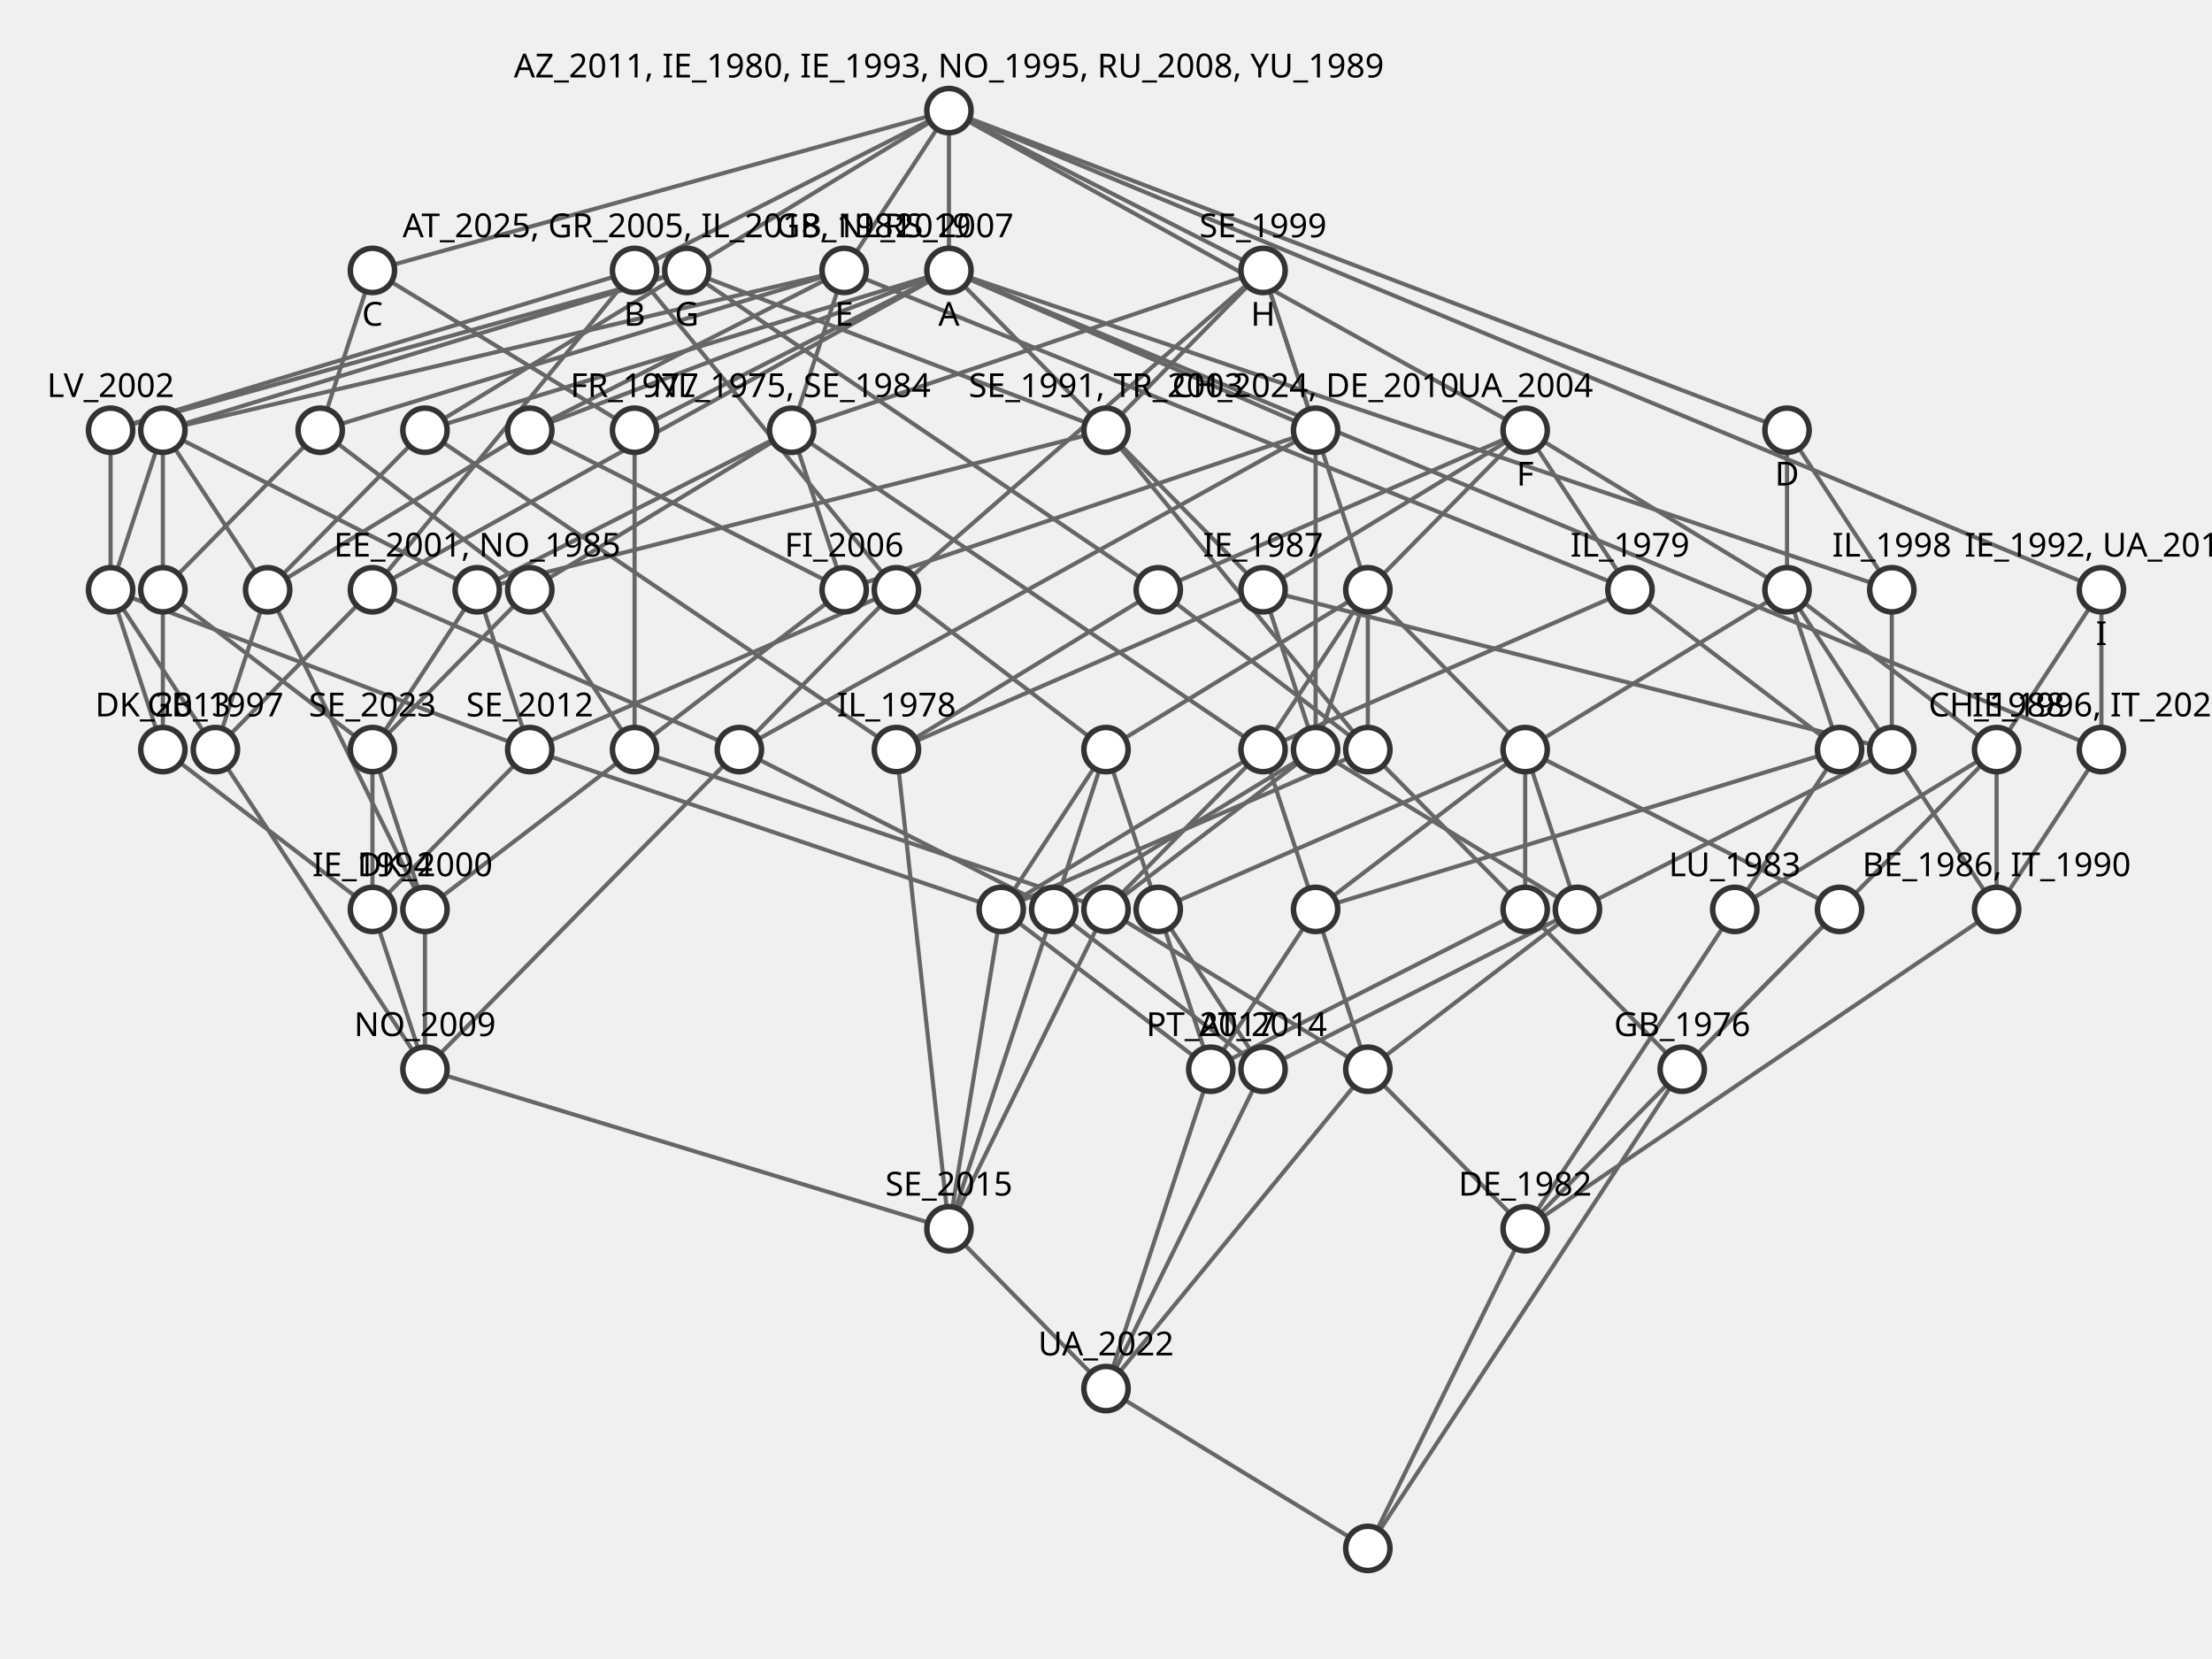
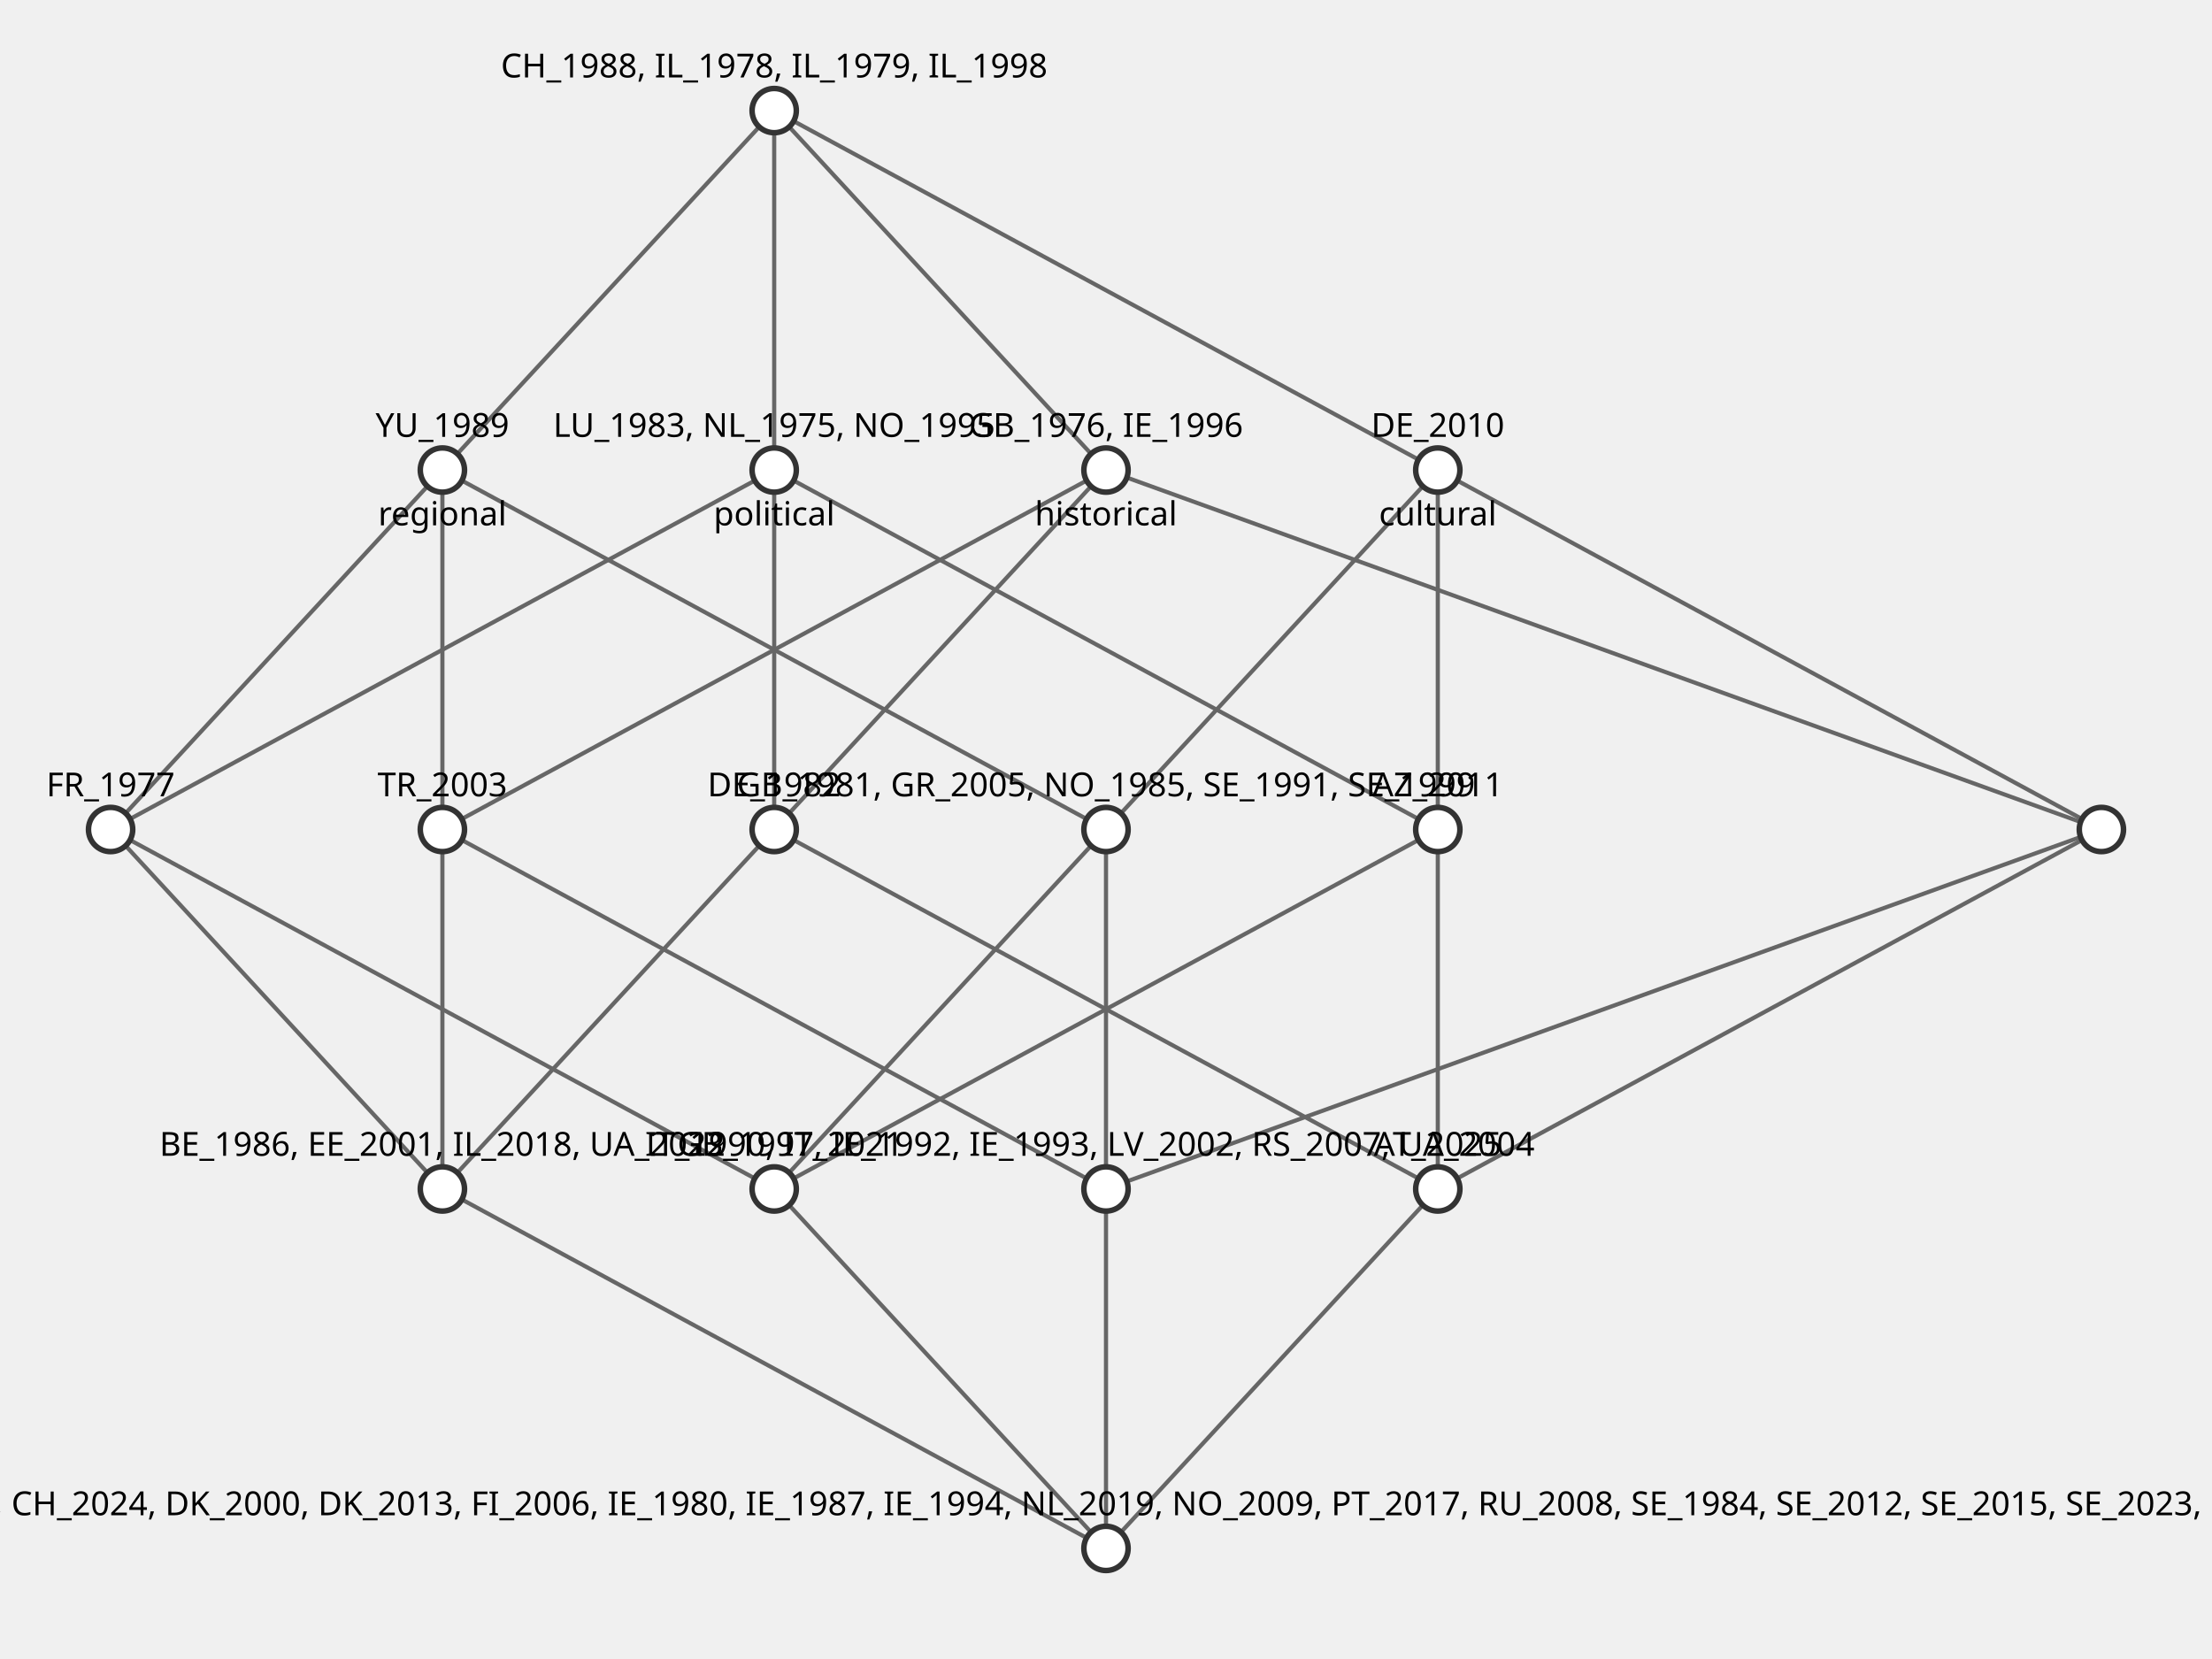
<svg xmlns="http://www.w3.org/2000/svg" width="800" height="600" viewBox="0 0 800 600">
-   <line x1="760.0" y1="213.3" x2="343.2" y2="40.0" stroke="#666666" stroke-width="1.5" />
-   <line x1="456.8" y1="97.8" x2="343.2" y2="40.0" stroke="#666666" stroke-width="1.5" />
-   <line x1="248.4" y1="97.8" x2="343.2" y2="40.0" stroke="#666666" stroke-width="1.5" />
-   <line x1="400.0" y1="155.6" x2="456.8" y2="97.8" stroke="#666666" stroke-width="1.5" />
-   <line x1="400.0" y1="155.6" x2="248.4" y2="97.8" stroke="#666666" stroke-width="1.5" />
-   <line x1="551.6" y1="155.6" x2="343.2" y2="40.0" stroke="#666666" stroke-width="1.5" />
-   <line x1="494.7" y1="213.3" x2="456.8" y2="97.8" stroke="#666666" stroke-width="1.5" />
-   <line x1="494.7" y1="213.3" x2="551.6" y2="155.6" stroke="#666666" stroke-width="1.5" />
-   <line x1="418.9" y1="213.3" x2="248.4" y2="97.8" stroke="#666666" stroke-width="1.5" />
-   <line x1="418.9" y1="213.3" x2="551.6" y2="155.6" stroke="#666666" stroke-width="1.5" />
-   <line x1="494.7" y1="271.1" x2="400.0" y2="155.6" stroke="#666666" stroke-width="1.5" />
-   <line x1="494.7" y1="271.1" x2="494.7" y2="213.3" stroke="#666666" stroke-width="1.5" />
-   <line x1="494.7" y1="271.1" x2="418.9" y2="213.3" stroke="#666666" stroke-width="1.5" />
-   <line x1="305.3" y1="97.8" x2="343.2" y2="40.0" stroke="#666666" stroke-width="1.5" />
-   <line x1="286.3" y1="155.6" x2="456.8" y2="97.8" stroke="#666666" stroke-width="1.5" />
-   <line x1="286.3" y1="155.6" x2="305.3" y2="97.8" stroke="#666666" stroke-width="1.5" />
-   <line x1="58.9" y1="155.6" x2="248.4" y2="97.8" stroke="#666666" stroke-width="1.5" />
-   <line x1="58.9" y1="155.6" x2="305.3" y2="97.8" stroke="#666666" stroke-width="1.5" />
-   <line x1="172.6" y1="213.3" x2="400.0" y2="155.6" stroke="#666666" stroke-width="1.5" />
-   <line x1="172.6" y1="213.3" x2="286.3" y2="155.6" stroke="#666666" stroke-width="1.5" />
-   <line x1="172.6" y1="213.3" x2="58.9" y2="155.6" stroke="#666666" stroke-width="1.5" />
-   <line x1="589.5" y1="213.3" x2="551.6" y2="155.6" stroke="#666666" stroke-width="1.5" />
-   <line x1="589.5" y1="213.3" x2="305.3" y2="97.8" stroke="#666666" stroke-width="1.5" />
-   <line x1="456.8" y1="271.1" x2="494.7" y2="213.3" stroke="#666666" stroke-width="1.5" />
-   <line x1="456.8" y1="271.1" x2="286.3" y2="155.6" stroke="#666666" stroke-width="1.5" />
-   <line x1="456.8" y1="271.1" x2="589.5" y2="213.3" stroke="#666666" stroke-width="1.5" />
-   <line x1="646.3" y1="155.6" x2="343.2" y2="40.0" stroke="#666666" stroke-width="1.5" />
-   <line x1="646.3" y1="213.3" x2="551.6" y2="155.6" stroke="#666666" stroke-width="1.5" />
-   <line x1="646.3" y1="213.3" x2="646.3" y2="155.6" stroke="#666666" stroke-width="1.5" />
-   <line x1="722.1" y1="271.1" x2="760.0" y2="213.3" stroke="#666666" stroke-width="1.5" />
-   <line x1="722.1" y1="271.1" x2="646.3" y2="213.3" stroke="#666666" stroke-width="1.5" />
-   <line x1="551.6" y1="271.1" x2="494.7" y2="213.3" stroke="#666666" stroke-width="1.5" />
-   <line x1="551.6" y1="271.1" x2="646.3" y2="213.3" stroke="#666666" stroke-width="1.5" />
-   <line x1="665.3" y1="328.9" x2="722.1" y2="271.1" stroke="#666666" stroke-width="1.5" />
-   <line x1="665.3" y1="328.9" x2="551.6" y2="271.1" stroke="#666666" stroke-width="1.5" />
-   <line x1="551.6" y1="328.9" x2="494.7" y2="271.1" stroke="#666666" stroke-width="1.5" />
-   <line x1="551.6" y1="328.9" x2="551.6" y2="271.1" stroke="#666666" stroke-width="1.5" />
-   <line x1="608.4" y1="386.7" x2="665.3" y2="328.9" stroke="#666666" stroke-width="1.5" />
-   <line x1="608.4" y1="386.7" x2="551.6" y2="328.9" stroke="#666666" stroke-width="1.5" />
-   <line x1="665.3" y1="271.1" x2="589.5" y2="213.3" stroke="#666666" stroke-width="1.5" />
-   <line x1="665.3" y1="271.1" x2="646.3" y2="213.3" stroke="#666666" stroke-width="1.5" />
-   <line x1="627.4" y1="328.9" x2="722.1" y2="271.1" stroke="#666666" stroke-width="1.5" />
-   <line x1="627.4" y1="328.9" x2="665.3" y2="271.1" stroke="#666666" stroke-width="1.5" />
-   <line x1="475.8" y1="328.9" x2="456.8" y2="271.1" stroke="#666666" stroke-width="1.5" />
-   <line x1="475.8" y1="328.9" x2="551.6" y2="271.1" stroke="#666666" stroke-width="1.5" />
-   <line x1="475.8" y1="328.9" x2="665.3" y2="271.1" stroke="#666666" stroke-width="1.5" />
-   <line x1="134.7" y1="97.8" x2="343.2" y2="40.0" stroke="#666666" stroke-width="1.5" />
-   <line x1="115.8" y1="155.6" x2="305.3" y2="97.8" stroke="#666666" stroke-width="1.5" />
-   <line x1="115.8" y1="155.6" x2="134.7" y2="97.8" stroke="#666666" stroke-width="1.5" />
-   <line x1="191.6" y1="213.3" x2="286.3" y2="155.6" stroke="#666666" stroke-width="1.5" />
-   <line x1="191.6" y1="213.3" x2="115.8" y2="155.6" stroke="#666666" stroke-width="1.5" />
-   <line x1="58.9" y1="213.3" x2="58.9" y2="155.6" stroke="#666666" stroke-width="1.5" />
-   <line x1="58.9" y1="213.3" x2="115.8" y2="155.6" stroke="#666666" stroke-width="1.5" />
-   <line x1="134.7" y1="271.1" x2="172.6" y2="213.3" stroke="#666666" stroke-width="1.5" />
-   <line x1="134.7" y1="271.1" x2="191.6" y2="213.3" stroke="#666666" stroke-width="1.5" />
-   <line x1="134.7" y1="271.1" x2="58.9" y2="213.3" stroke="#666666" stroke-width="1.5" />
-   <line x1="229.5" y1="97.8" x2="343.2" y2="40.0" stroke="#666666" stroke-width="1.5" />
-   <line x1="324.2" y1="213.3" x2="456.8" y2="97.8" stroke="#666666" stroke-width="1.5" />
-   <line x1="324.2" y1="213.3" x2="229.5" y2="97.8" stroke="#666666" stroke-width="1.5" />
-   <line x1="40.0" y1="155.6" x2="248.4" y2="97.8" stroke="#666666" stroke-width="1.5" />
-   <line x1="40.0" y1="155.6" x2="229.5" y2="97.8" stroke="#666666" stroke-width="1.5" />
-   <line x1="400.0" y1="271.1" x2="494.7" y2="213.3" stroke="#666666" stroke-width="1.5" />
-   <line x1="400.0" y1="271.1" x2="324.2" y2="213.3" stroke="#666666" stroke-width="1.5" />
-   <line x1="40.0" y1="213.3" x2="58.9" y2="155.6" stroke="#666666" stroke-width="1.5" />
-   <line x1="40.0" y1="213.3" x2="40.0" y2="155.6" stroke="#666666" stroke-width="1.5" />
-   <line x1="191.6" y1="271.1" x2="172.6" y2="213.3" stroke="#666666" stroke-width="1.5" />
-   <line x1="191.6" y1="271.1" x2="324.2" y2="213.3" stroke="#666666" stroke-width="1.5" />
-   <line x1="191.6" y1="271.1" x2="40.0" y2="213.3" stroke="#666666" stroke-width="1.5" />
-   <line x1="362.1" y1="328.9" x2="494.7" y2="271.1" stroke="#666666" stroke-width="1.5" />
-   <line x1="362.1" y1="328.9" x2="456.8" y2="271.1" stroke="#666666" stroke-width="1.5" />
-   <line x1="362.1" y1="328.9" x2="400.0" y2="271.1" stroke="#666666" stroke-width="1.5" />
-   <line x1="362.1" y1="328.9" x2="191.6" y2="271.1" stroke="#666666" stroke-width="1.5" />
-   <line x1="418.9" y1="328.9" x2="551.6" y2="271.1" stroke="#666666" stroke-width="1.5" />
-   <line x1="418.9" y1="328.9" x2="400.0" y2="271.1" stroke="#666666" stroke-width="1.5" />
-   <line x1="437.9" y1="386.7" x2="551.6" y2="328.9" stroke="#666666" stroke-width="1.5" />
-   <line x1="437.9" y1="386.7" x2="475.8" y2="328.9" stroke="#666666" stroke-width="1.5" />
-   <line x1="437.9" y1="386.7" x2="362.1" y2="328.9" stroke="#666666" stroke-width="1.5" />
-   <line x1="437.9" y1="386.7" x2="418.9" y2="328.9" stroke="#666666" stroke-width="1.5" />
-   <line x1="58.9" y1="271.1" x2="58.9" y2="213.3" stroke="#666666" stroke-width="1.5" />
-   <line x1="58.9" y1="271.1" x2="40.0" y2="213.3" stroke="#666666" stroke-width="1.5" />
-   <line x1="134.7" y1="328.9" x2="134.7" y2="271.1" stroke="#666666" stroke-width="1.5" />
-   <line x1="134.7" y1="328.9" x2="191.6" y2="271.1" stroke="#666666" stroke-width="1.5" />
-   <line x1="134.7" y1="328.9" x2="58.9" y2="271.1" stroke="#666666" stroke-width="1.5" />
-   <line x1="343.2" y1="97.8" x2="343.2" y2="40.0" stroke="#666666" stroke-width="1.5" />
-   <line x1="760.0" y1="271.1" x2="760.0" y2="213.3" stroke="#666666" stroke-width="1.5" />
-   <line x1="760.0" y1="271.1" x2="343.2" y2="97.8" stroke="#666666" stroke-width="1.5" />
-   <line x1="475.8" y1="155.6" x2="456.8" y2="97.8" stroke="#666666" stroke-width="1.5" />
-   <line x1="475.8" y1="155.6" x2="343.2" y2="97.8" stroke="#666666" stroke-width="1.5" />
-   <line x1="153.7" y1="155.6" x2="248.4" y2="97.8" stroke="#666666" stroke-width="1.5" />
-   <line x1="153.7" y1="155.6" x2="343.2" y2="97.8" stroke="#666666" stroke-width="1.5" />
-   <line x1="456.8" y1="213.3" x2="551.6" y2="155.6" stroke="#666666" stroke-width="1.5" />
-   <line x1="456.8" y1="213.3" x2="343.2" y2="97.8" stroke="#666666" stroke-width="1.5" />
-   <line x1="475.8" y1="271.1" x2="494.7" y2="213.3" stroke="#666666" stroke-width="1.5" />
-   <line x1="475.8" y1="271.1" x2="475.8" y2="155.6" stroke="#666666" stroke-width="1.5" />
-   <line x1="475.8" y1="271.1" x2="456.8" y2="213.3" stroke="#666666" stroke-width="1.5" />
-   <line x1="324.2" y1="271.1" x2="418.9" y2="213.3" stroke="#666666" stroke-width="1.5" />
-   <line x1="324.2" y1="271.1" x2="153.7" y2="155.6" stroke="#666666" stroke-width="1.5" />
-   <line x1="324.2" y1="271.1" x2="456.8" y2="213.3" stroke="#666666" stroke-width="1.5" />
-   <line x1="191.6" y1="155.6" x2="305.3" y2="97.8" stroke="#666666" stroke-width="1.5" />
-   <line x1="191.6" y1="155.6" x2="343.2" y2="97.8" stroke="#666666" stroke-width="1.5" />
-   <line x1="305.3" y1="213.3" x2="286.3" y2="155.6" stroke="#666666" stroke-width="1.5" />
-   <line x1="305.3" y1="213.3" x2="475.8" y2="155.6" stroke="#666666" stroke-width="1.5" />
-   <line x1="305.3" y1="213.3" x2="191.6" y2="155.6" stroke="#666666" stroke-width="1.5" />
-   <line x1="96.8" y1="213.3" x2="58.9" y2="155.6" stroke="#666666" stroke-width="1.5" />
-   <line x1="96.8" y1="213.3" x2="153.7" y2="155.6" stroke="#666666" stroke-width="1.5" />
-   <line x1="96.8" y1="213.3" x2="191.6" y2="155.6" stroke="#666666" stroke-width="1.5" />
-   <line x1="684.2" y1="213.3" x2="646.3" y2="155.6" stroke="#666666" stroke-width="1.5" />
-   <line x1="684.2" y1="213.3" x2="343.2" y2="97.8" stroke="#666666" stroke-width="1.5" />
-   <line x1="684.2" y1="271.1" x2="646.3" y2="213.3" stroke="#666666" stroke-width="1.5" />
-   <line x1="684.2" y1="271.1" x2="456.8" y2="213.3" stroke="#666666" stroke-width="1.5" />
-   <line x1="684.2" y1="271.1" x2="684.2" y2="213.3" stroke="#666666" stroke-width="1.5" />
-   <line x1="722.1" y1="328.9" x2="722.1" y2="271.1" stroke="#666666" stroke-width="1.5" />
-   <line x1="722.1" y1="328.9" x2="760.0" y2="271.1" stroke="#666666" stroke-width="1.5" />
-   <line x1="722.1" y1="328.9" x2="684.2" y2="271.1" stroke="#666666" stroke-width="1.5" />
-   <line x1="570.5" y1="328.9" x2="551.6" y2="271.1" stroke="#666666" stroke-width="1.5" />
-   <line x1="570.5" y1="328.9" x2="475.8" y2="271.1" stroke="#666666" stroke-width="1.5" />
-   <line x1="570.5" y1="328.9" x2="684.2" y2="271.1" stroke="#666666" stroke-width="1.5" />
-   <line x1="229.5" y1="155.6" x2="134.7" y2="97.8" stroke="#666666" stroke-width="1.5" />
-   <line x1="229.5" y1="155.6" x2="343.2" y2="97.8" stroke="#666666" stroke-width="1.5" />
-   <line x1="229.5" y1="271.1" x2="191.6" y2="213.3" stroke="#666666" stroke-width="1.5" />
-   <line x1="229.5" y1="271.1" x2="305.3" y2="213.3" stroke="#666666" stroke-width="1.5" />
-   <line x1="229.5" y1="271.1" x2="229.5" y2="155.6" stroke="#666666" stroke-width="1.5" />
-   <line x1="153.7" y1="328.9" x2="134.7" y2="271.1" stroke="#666666" stroke-width="1.5" />
-   <line x1="153.7" y1="328.9" x2="96.8" y2="213.3" stroke="#666666" stroke-width="1.5" />
-   <line x1="153.7" y1="328.9" x2="229.5" y2="271.1" stroke="#666666" stroke-width="1.5" />
-   <line x1="400.0" y1="328.9" x2="456.8" y2="271.1" stroke="#666666" stroke-width="1.5" />
-   <line x1="400.0" y1="328.9" x2="475.8" y2="271.1" stroke="#666666" stroke-width="1.5" />
-   <line x1="400.0" y1="328.9" x2="229.5" y2="271.1" stroke="#666666" stroke-width="1.5" />
-   <line x1="494.7" y1="386.7" x2="475.8" y2="328.9" stroke="#666666" stroke-width="1.5" />
-   <line x1="494.7" y1="386.7" x2="570.5" y2="328.9" stroke="#666666" stroke-width="1.5" />
-   <line x1="494.7" y1="386.7" x2="400.0" y2="328.9" stroke="#666666" stroke-width="1.5" />
-   <line x1="551.6" y1="444.4" x2="665.3" y2="328.9" stroke="#666666" stroke-width="1.5" />
-   <line x1="551.6" y1="444.4" x2="627.4" y2="328.9" stroke="#666666" stroke-width="1.5" />
-   <line x1="551.6" y1="444.4" x2="722.1" y2="328.9" stroke="#666666" stroke-width="1.5" />
-   <line x1="551.6" y1="444.4" x2="494.7" y2="386.7" stroke="#666666" stroke-width="1.5" />
-   <line x1="134.7" y1="213.3" x2="229.5" y2="97.8" stroke="#666666" stroke-width="1.5" />
-   <line x1="134.7" y1="213.3" x2="343.2" y2="97.8" stroke="#666666" stroke-width="1.5" />
-   <line x1="267.4" y1="271.1" x2="324.2" y2="213.3" stroke="#666666" stroke-width="1.5" />
-   <line x1="267.4" y1="271.1" x2="475.8" y2="155.6" stroke="#666666" stroke-width="1.5" />
-   <line x1="267.4" y1="271.1" x2="134.7" y2="213.3" stroke="#666666" stroke-width="1.5" />
-   <line x1="381.1" y1="328.9" x2="400.0" y2="271.1" stroke="#666666" stroke-width="1.5" />
-   <line x1="381.1" y1="328.9" x2="475.8" y2="271.1" stroke="#666666" stroke-width="1.5" />
-   <line x1="381.1" y1="328.9" x2="267.4" y2="271.1" stroke="#666666" stroke-width="1.5" />
-   <line x1="77.9" y1="271.1" x2="40.0" y2="213.3" stroke="#666666" stroke-width="1.5" />
-   <line x1="77.9" y1="271.1" x2="96.8" y2="213.3" stroke="#666666" stroke-width="1.5" />
-   <line x1="77.9" y1="271.1" x2="134.7" y2="213.3" stroke="#666666" stroke-width="1.5" />
-   <line x1="456.8" y1="386.7" x2="418.9" y2="328.9" stroke="#666666" stroke-width="1.5" />
-   <line x1="456.8" y1="386.7" x2="570.5" y2="328.9" stroke="#666666" stroke-width="1.5" />
-   <line x1="456.8" y1="386.7" x2="381.1" y2="328.9" stroke="#666666" stroke-width="1.5" />
-   <line x1="153.7" y1="386.7" x2="134.7" y2="328.9" stroke="#666666" stroke-width="1.5" />
-   <line x1="153.7" y1="386.7" x2="153.7" y2="328.9" stroke="#666666" stroke-width="1.5" />
-   <line x1="153.7" y1="386.7" x2="267.4" y2="271.1" stroke="#666666" stroke-width="1.5" />
-   <line x1="153.7" y1="386.7" x2="77.9" y2="271.1" stroke="#666666" stroke-width="1.5" />
-   <line x1="343.2" y1="444.4" x2="362.1" y2="328.9" stroke="#666666" stroke-width="1.5" />
-   <line x1="343.2" y1="444.4" x2="324.2" y2="271.1" stroke="#666666" stroke-width="1.5" />
-   <line x1="343.2" y1="444.4" x2="400.0" y2="328.9" stroke="#666666" stroke-width="1.5" />
-   <line x1="343.2" y1="444.4" x2="381.1" y2="328.9" stroke="#666666" stroke-width="1.5" />
-   <line x1="343.2" y1="444.4" x2="153.7" y2="386.7" stroke="#666666" stroke-width="1.5" />
-   <line x1="400.0" y1="502.2" x2="437.9" y2="386.7" stroke="#666666" stroke-width="1.5" />
-   <line x1="400.0" y1="502.2" x2="494.7" y2="386.7" stroke="#666666" stroke-width="1.5" />
-   <line x1="400.0" y1="502.2" x2="456.8" y2="386.7" stroke="#666666" stroke-width="1.5" />
-   <line x1="400.0" y1="502.2" x2="343.2" y2="444.4" stroke="#666666" stroke-width="1.5" />
-   <line x1="494.7" y1="560.0" x2="608.4" y2="386.7" stroke="#666666" stroke-width="1.5" />
-   <line x1="494.7" y1="560.0" x2="551.6" y2="444.4" stroke="#666666" stroke-width="1.5" />
-   <line x1="494.7" y1="560.0" x2="400.0" y2="502.2" stroke="#666666" stroke-width="1.5" />
-   <g transform="translate(343.2,40.0)">
+   <line x1="160.0" y1="170.0" x2="280.0" y2="40.0" stroke="#666666" stroke-width="1.5" />
+   <line x1="280.0" y1="170.0" x2="280.0" y2="40.0" stroke="#666666" stroke-width="1.5" />
+   <line x1="40.0" y1="300.0" x2="160.0" y2="170.0" stroke="#666666" stroke-width="1.5" />
+   <line x1="40.0" y1="300.0" x2="280.0" y2="170.0" stroke="#666666" stroke-width="1.5" />
+   <line x1="400.0" y1="170.0" x2="280.0" y2="40.0" stroke="#666666" stroke-width="1.5" />
+   <line x1="160.0" y1="300.0" x2="160.0" y2="170.0" stroke="#666666" stroke-width="1.5" />
+   <line x1="160.0" y1="300.0" x2="400.0" y2="170.0" stroke="#666666" stroke-width="1.5" />
+   <line x1="280.0" y1="300.0" x2="280.0" y2="170.0" stroke="#666666" stroke-width="1.5" />
+   <line x1="280.0" y1="300.0" x2="400.0" y2="170.0" stroke="#666666" stroke-width="1.5" />
+   <line x1="160.0" y1="430.0" x2="40.0" y2="300.0" stroke="#666666" stroke-width="1.5" />
+   <line x1="160.0" y1="430.0" x2="160.0" y2="300.0" stroke="#666666" stroke-width="1.5" />
+   <line x1="160.0" y1="430.0" x2="280.0" y2="300.0" stroke="#666666" stroke-width="1.5" />
+   <line x1="520.0" y1="170.0" x2="280.0" y2="40.0" stroke="#666666" stroke-width="1.5" />
+   <line x1="400.0" y1="300.0" x2="160.0" y2="170.0" stroke="#666666" stroke-width="1.5" />
+   <line x1="400.0" y1="300.0" x2="520.0" y2="170.0" stroke="#666666" stroke-width="1.5" />
+   <line x1="520.0" y1="300.0" x2="280.0" y2="170.0" stroke="#666666" stroke-width="1.5" />
+   <line x1="520.0" y1="300.0" x2="520.0" y2="170.0" stroke="#666666" stroke-width="1.5" />
+   <line x1="280.0" y1="430.0" x2="40.0" y2="300.0" stroke="#666666" stroke-width="1.5" />
+   <line x1="280.0" y1="430.0" x2="400.0" y2="300.0" stroke="#666666" stroke-width="1.5" />
+   <line x1="280.0" y1="430.0" x2="520.0" y2="300.0" stroke="#666666" stroke-width="1.5" />
+   <line x1="760.0" y1="300.0" x2="400.0" y2="170.0" stroke="#666666" stroke-width="1.5" />
+   <line x1="760.0" y1="300.0" x2="520.0" y2="170.0" stroke="#666666" stroke-width="1.5" />
+   <line x1="400.0" y1="430.0" x2="160.0" y2="300.0" stroke="#666666" stroke-width="1.5" />
+   <line x1="400.0" y1="430.0" x2="400.0" y2="300.0" stroke="#666666" stroke-width="1.5" />
+   <line x1="400.0" y1="430.0" x2="760.0" y2="300.0" stroke="#666666" stroke-width="1.5" />
+   <line x1="520.0" y1="430.0" x2="280.0" y2="300.0" stroke="#666666" stroke-width="1.5" />
+   <line x1="520.0" y1="430.0" x2="520.0" y2="300.0" stroke="#666666" stroke-width="1.5" />
+   <line x1="520.0" y1="430.0" x2="760.0" y2="300.0" stroke="#666666" stroke-width="1.5" />
+   <line x1="400.0" y1="560.0" x2="160.0" y2="430.0" stroke="#666666" stroke-width="1.5" />
+   <line x1="400.0" y1="560.0" x2="280.0" y2="430.0" stroke="#666666" stroke-width="1.5" />
+   <line x1="400.0" y1="560.0" x2="400.0" y2="430.0" stroke="#666666" stroke-width="1.5" />
+   <line x1="400.0" y1="560.0" x2="520.0" y2="430.0" stroke="#666666" stroke-width="1.5" />
+   <g transform="translate(280.0,40.0)">
    <circle r="8" fill="#ffffff" stroke="#333333" stroke-width="2" />
-     <text dy="-12" text-anchor="middle" font-size="12" font-family="sans-serif">AZ_2011, IE_1980, IE_1993, NO_1995, RU_2008, YU_1989</text>
+     <text dy="-12" text-anchor="middle" font-size="12" font-family="sans-serif">CH_1988, IL_1978, IL_1979, IL_1998</text>
    <text dy="20" text-anchor="middle" font-size="12" font-family="sans-serif" />
  </g>
-   <g transform="translate(760.0,213.3)">
+   <g transform="translate(160.0,170.0)">
    <circle r="8" fill="#ffffff" stroke="#333333" stroke-width="2" />
-     <text dy="-12" text-anchor="middle" font-size="12" font-family="sans-serif">IE_1992, UA_2016</text>
-     <text dy="20" text-anchor="middle" font-size="12" font-family="sans-serif">I</text>
+     <text dy="-12" text-anchor="middle" font-size="12" font-family="sans-serif">YU_1989</text>
+     <text dy="20" text-anchor="middle" font-size="12" font-family="sans-serif">regional</text>
  </g>
-   <g transform="translate(456.8,97.8)">
+   <g transform="translate(280.0,170.0)">
    <circle r="8" fill="#ffffff" stroke="#333333" stroke-width="2" />
-     <text dy="-12" text-anchor="middle" font-size="12" font-family="sans-serif">SE_1999</text>
-     <text dy="20" text-anchor="middle" font-size="12" font-family="sans-serif">H</text>
+     <text dy="-12" text-anchor="middle" font-size="12" font-family="sans-serif">LU_1983, NL_1975, NO_1995</text>
+     <text dy="20" text-anchor="middle" font-size="12" font-family="sans-serif">political</text>
  </g>
-   <g transform="translate(248.4,97.8)">
+   <g transform="translate(40.0,300.0)">
    <circle r="8" fill="#ffffff" stroke="#333333" stroke-width="2" />
-     <text dy="-12" text-anchor="middle" font-size="12" font-family="sans-serif">AT_2025, GR_2005, IL_2018, NL_2019</text>
-     <text dy="20" text-anchor="middle" font-size="12" font-family="sans-serif">G</text>
-   </g>
-   <g transform="translate(400.0,155.6)">
-     <circle r="8" fill="#ffffff" stroke="#333333" stroke-width="2" />
-     <text dy="-12" text-anchor="middle" font-size="12" font-family="sans-serif">SE_1991, TR_2003</text>
+     <text dy="-12" text-anchor="middle" font-size="12" font-family="sans-serif">FR_1977</text>
    <text dy="20" text-anchor="middle" font-size="12" font-family="sans-serif" />
  </g>
-   <g transform="translate(551.6,155.6)">
+   <g transform="translate(400.0,170.0)">
    <circle r="8" fill="#ffffff" stroke="#333333" stroke-width="2" />
-     <text dy="-12" text-anchor="middle" font-size="12" font-family="sans-serif">UA_2004</text>
-     <text dy="20" text-anchor="middle" font-size="12" font-family="sans-serif">F</text>
+     <text dy="-12" text-anchor="middle" font-size="12" font-family="sans-serif">GB_1976, IE_1996</text>
+     <text dy="20" text-anchor="middle" font-size="12" font-family="sans-serif">historical</text>
  </g>
-   <g transform="translate(494.7,213.3)">
+   <g transform="translate(160.0,300.0)">
+     <circle r="8" fill="#ffffff" stroke="#333333" stroke-width="2" />
+     <text dy="-12" text-anchor="middle" font-size="12" font-family="sans-serif">TR_2003</text>
+     <text dy="20" text-anchor="middle" font-size="12" font-family="sans-serif" />
+   </g>
+   <g transform="translate(280.0,300.0)">
+     <circle r="8" fill="#ffffff" stroke="#333333" stroke-width="2" />
+     <text dy="-12" text-anchor="middle" font-size="12" font-family="sans-serif">DE_1982</text>
+     <text dy="20" text-anchor="middle" font-size="12" font-family="sans-serif" />
+   </g>
+   <g transform="translate(160.0,430.0)">
+     <circle r="8" fill="#ffffff" stroke="#333333" stroke-width="2" />
+     <text dy="-12" text-anchor="middle" font-size="12" font-family="sans-serif">BE_1986, EE_2001, IL_2018, UA_2022</text>
+     <text dy="20" text-anchor="middle" font-size="12" font-family="sans-serif" />
+   </g>
+   <g transform="translate(520.0,170.0)">
+     <circle r="8" fill="#ffffff" stroke="#333333" stroke-width="2" />
+     <text dy="-12" text-anchor="middle" font-size="12" font-family="sans-serif">DE_2010</text>
+     <text dy="20" text-anchor="middle" font-size="12" font-family="sans-serif">cultural</text>
+   </g>
+   <g transform="translate(400.0,300.0)">
+     <circle r="8" fill="#ffffff" stroke="#333333" stroke-width="2" />
+     <text dy="-12" text-anchor="middle" font-size="12" font-family="sans-serif">GB_1981, GR_2005, NO_1985, SE_1991, SE_1999</text>
+     <text dy="20" text-anchor="middle" font-size="12" font-family="sans-serif" />
+   </g>
+   <g transform="translate(520.0,300.0)">
+     <circle r="8" fill="#ffffff" stroke="#333333" stroke-width="2" />
+     <text dy="-12" text-anchor="middle" font-size="12" font-family="sans-serif">AZ_2011</text>
+     <text dy="20" text-anchor="middle" font-size="12" font-family="sans-serif" />
+   </g>
+   <g transform="translate(280.0,430.0)">
+     <circle r="8" fill="#ffffff" stroke="#333333" stroke-width="2" />
+     <text dy="-12" text-anchor="middle" font-size="12" font-family="sans-serif">IT_1990, IT_2021</text>
+     <text dy="20" text-anchor="middle" font-size="12" font-family="sans-serif" />
+   </g>
+   <g transform="translate(760.0,300.0)">
    <circle r="8" fill="#ffffff" stroke="#333333" stroke-width="2" />
    <text dy="-12" text-anchor="middle" font-size="12" font-family="sans-serif" />
    <text dy="20" text-anchor="middle" font-size="12" font-family="sans-serif" />
  </g>
-   <g transform="translate(418.9,213.3)">
+   <g transform="translate(400.0,430.0)">
    <circle r="8" fill="#ffffff" stroke="#333333" stroke-width="2" />
-     <text dy="-12" text-anchor="middle" font-size="12" font-family="sans-serif" />
+     <text dy="-12" text-anchor="middle" font-size="12" font-family="sans-serif">GB_1997, IE_1992, IE_1993, LV_2002, RS_2007, UA_2004</text>
    <text dy="20" text-anchor="middle" font-size="12" font-family="sans-serif" />
  </g>
-   <g transform="translate(494.7,271.1)">
+   <g transform="translate(520.0,430.0)">
    <circle r="8" fill="#ffffff" stroke="#333333" stroke-width="2" />
-     <text dy="-12" text-anchor="middle" font-size="12" font-family="sans-serif" />
+     <text dy="-12" text-anchor="middle" font-size="12" font-family="sans-serif">AT_2025</text>
    <text dy="20" text-anchor="middle" font-size="12" font-family="sans-serif" />
  </g>
-   <g transform="translate(305.3,97.8)">
+   <g transform="translate(400.0,560.0)">
    <circle r="8" fill="#ffffff" stroke="#333333" stroke-width="2" />
-     <text dy="-12" text-anchor="middle" font-size="12" font-family="sans-serif">GB_1981</text>
-     <text dy="20" text-anchor="middle" font-size="12" font-family="sans-serif">E</text>
-   </g>
-   <g transform="translate(286.3,155.6)">
-     <circle r="8" fill="#ffffff" stroke="#333333" stroke-width="2" />
-     <text dy="-12" text-anchor="middle" font-size="12" font-family="sans-serif">NL_1975, SE_1984</text>
-     <text dy="20" text-anchor="middle" font-size="12" font-family="sans-serif" />
-   </g>
-   <g transform="translate(58.9,155.6)">
-     <circle r="8" fill="#ffffff" stroke="#333333" stroke-width="2" />
-     <text dy="-12" text-anchor="middle" font-size="12" font-family="sans-serif" />
-     <text dy="20" text-anchor="middle" font-size="12" font-family="sans-serif" />
-   </g>
-   <g transform="translate(172.6,213.3)">
-     <circle r="8" fill="#ffffff" stroke="#333333" stroke-width="2" />
-     <text dy="-12" text-anchor="middle" font-size="12" font-family="sans-serif">EE_2001, NO_1985</text>
-     <text dy="20" text-anchor="middle" font-size="12" font-family="sans-serif" />
-   </g>
-   <g transform="translate(589.5,213.3)">
-     <circle r="8" fill="#ffffff" stroke="#333333" stroke-width="2" />
-     <text dy="-12" text-anchor="middle" font-size="12" font-family="sans-serif">IL_1979</text>
-     <text dy="20" text-anchor="middle" font-size="12" font-family="sans-serif" />
-   </g>
-   <g transform="translate(456.8,271.1)">
-     <circle r="8" fill="#ffffff" stroke="#333333" stroke-width="2" />
-     <text dy="-12" text-anchor="middle" font-size="12" font-family="sans-serif" />
-     <text dy="20" text-anchor="middle" font-size="12" font-family="sans-serif" />
-   </g>
-   <g transform="translate(646.3,155.6)">
-     <circle r="8" fill="#ffffff" stroke="#333333" stroke-width="2" />
-     <text dy="-12" text-anchor="middle" font-size="12" font-family="sans-serif" />
-     <text dy="20" text-anchor="middle" font-size="12" font-family="sans-serif">D</text>
-   </g>
-   <g transform="translate(646.3,213.3)">
-     <circle r="8" fill="#ffffff" stroke="#333333" stroke-width="2" />
-     <text dy="-12" text-anchor="middle" font-size="12" font-family="sans-serif" />
-     <text dy="20" text-anchor="middle" font-size="12" font-family="sans-serif" />
-   </g>
-   <g transform="translate(722.1,271.1)">
-     <circle r="8" fill="#ffffff" stroke="#333333" stroke-width="2" />
-     <text dy="-12" text-anchor="middle" font-size="12" font-family="sans-serif">CH_1988</text>
-     <text dy="20" text-anchor="middle" font-size="12" font-family="sans-serif" />
-   </g>
-   <g transform="translate(551.6,271.1)">
-     <circle r="8" fill="#ffffff" stroke="#333333" stroke-width="2" />
-     <text dy="-12" text-anchor="middle" font-size="12" font-family="sans-serif" />
-     <text dy="20" text-anchor="middle" font-size="12" font-family="sans-serif" />
-   </g>
-   <g transform="translate(665.3,328.9)">
-     <circle r="8" fill="#ffffff" stroke="#333333" stroke-width="2" />
-     <text dy="-12" text-anchor="middle" font-size="12" font-family="sans-serif" />
-     <text dy="20" text-anchor="middle" font-size="12" font-family="sans-serif" />
-   </g>
-   <g transform="translate(551.6,328.9)">
-     <circle r="8" fill="#ffffff" stroke="#333333" stroke-width="2" />
-     <text dy="-12" text-anchor="middle" font-size="12" font-family="sans-serif" />
-     <text dy="20" text-anchor="middle" font-size="12" font-family="sans-serif" />
-   </g>
-   <g transform="translate(608.4,386.7)">
-     <circle r="8" fill="#ffffff" stroke="#333333" stroke-width="2" />
-     <text dy="-12" text-anchor="middle" font-size="12" font-family="sans-serif">GB_1976</text>
-     <text dy="20" text-anchor="middle" font-size="12" font-family="sans-serif" />
-   </g>
-   <g transform="translate(665.3,271.1)">
-     <circle r="8" fill="#ffffff" stroke="#333333" stroke-width="2" />
-     <text dy="-12" text-anchor="middle" font-size="12" font-family="sans-serif" />
-     <text dy="20" text-anchor="middle" font-size="12" font-family="sans-serif" />
-   </g>
-   <g transform="translate(627.4,328.9)">
-     <circle r="8" fill="#ffffff" stroke="#333333" stroke-width="2" />
-     <text dy="-12" text-anchor="middle" font-size="12" font-family="sans-serif">LU_1983</text>
-     <text dy="20" text-anchor="middle" font-size="12" font-family="sans-serif" />
-   </g>
-   <g transform="translate(475.8,328.9)">
-     <circle r="8" fill="#ffffff" stroke="#333333" stroke-width="2" />
-     <text dy="-12" text-anchor="middle" font-size="12" font-family="sans-serif" />
-     <text dy="20" text-anchor="middle" font-size="12" font-family="sans-serif" />
-   </g>
-   <g transform="translate(134.7,97.8)">
-     <circle r="8" fill="#ffffff" stroke="#333333" stroke-width="2" />
-     <text dy="-12" text-anchor="middle" font-size="12" font-family="sans-serif" />
-     <text dy="20" text-anchor="middle" font-size="12" font-family="sans-serif">C</text>
-   </g>
-   <g transform="translate(115.8,155.6)">
-     <circle r="8" fill="#ffffff" stroke="#333333" stroke-width="2" />
-     <text dy="-12" text-anchor="middle" font-size="12" font-family="sans-serif" />
-     <text dy="20" text-anchor="middle" font-size="12" font-family="sans-serif" />
-   </g>
-   <g transform="translate(191.6,213.3)">
-     <circle r="8" fill="#ffffff" stroke="#333333" stroke-width="2" />
-     <text dy="-12" text-anchor="middle" font-size="12" font-family="sans-serif" />
-     <text dy="20" text-anchor="middle" font-size="12" font-family="sans-serif" />
-   </g>
-   <g transform="translate(58.9,213.3)">
-     <circle r="8" fill="#ffffff" stroke="#333333" stroke-width="2" />
-     <text dy="-12" text-anchor="middle" font-size="12" font-family="sans-serif" />
-     <text dy="20" text-anchor="middle" font-size="12" font-family="sans-serif" />
-   </g>
-   <g transform="translate(134.7,271.1)">
-     <circle r="8" fill="#ffffff" stroke="#333333" stroke-width="2" />
-     <text dy="-12" text-anchor="middle" font-size="12" font-family="sans-serif">SE_2023</text>
-     <text dy="20" text-anchor="middle" font-size="12" font-family="sans-serif" />
-   </g>
-   <g transform="translate(229.5,97.8)">
-     <circle r="8" fill="#ffffff" stroke="#333333" stroke-width="2" />
-     <text dy="-12" text-anchor="middle" font-size="12" font-family="sans-serif" />
-     <text dy="20" text-anchor="middle" font-size="12" font-family="sans-serif">B</text>
-   </g>
-   <g transform="translate(324.2,213.3)">
-     <circle r="8" fill="#ffffff" stroke="#333333" stroke-width="2" />
-     <text dy="-12" text-anchor="middle" font-size="12" font-family="sans-serif" />
-     <text dy="20" text-anchor="middle" font-size="12" font-family="sans-serif" />
-   </g>
-   <g transform="translate(40.0,155.6)">
-     <circle r="8" fill="#ffffff" stroke="#333333" stroke-width="2" />
-     <text dy="-12" text-anchor="middle" font-size="12" font-family="sans-serif">LV_2002</text>
-     <text dy="20" text-anchor="middle" font-size="12" font-family="sans-serif" />
-   </g>
-   <g transform="translate(400.0,271.1)">
-     <circle r="8" fill="#ffffff" stroke="#333333" stroke-width="2" />
-     <text dy="-12" text-anchor="middle" font-size="12" font-family="sans-serif" />
-     <text dy="20" text-anchor="middle" font-size="12" font-family="sans-serif" />
-   </g>
-   <g transform="translate(40.0,213.3)">
-     <circle r="8" fill="#ffffff" stroke="#333333" stroke-width="2" />
-     <text dy="-12" text-anchor="middle" font-size="12" font-family="sans-serif" />
-     <text dy="20" text-anchor="middle" font-size="12" font-family="sans-serif" />
-   </g>
-   <g transform="translate(191.6,271.1)">
-     <circle r="8" fill="#ffffff" stroke="#333333" stroke-width="2" />
-     <text dy="-12" text-anchor="middle" font-size="12" font-family="sans-serif">SE_2012</text>
-     <text dy="20" text-anchor="middle" font-size="12" font-family="sans-serif" />
-   </g>
-   <g transform="translate(362.1,328.9)">
-     <circle r="8" fill="#ffffff" stroke="#333333" stroke-width="2" />
-     <text dy="-12" text-anchor="middle" font-size="12" font-family="sans-serif" />
-     <text dy="20" text-anchor="middle" font-size="12" font-family="sans-serif" />
-   </g>
-   <g transform="translate(418.9,328.9)">
-     <circle r="8" fill="#ffffff" stroke="#333333" stroke-width="2" />
-     <text dy="-12" text-anchor="middle" font-size="12" font-family="sans-serif" />
-     <text dy="20" text-anchor="middle" font-size="12" font-family="sans-serif" />
-   </g>
-   <g transform="translate(437.9,386.7)">
-     <circle r="8" fill="#ffffff" stroke="#333333" stroke-width="2" />
-     <text dy="-12" text-anchor="middle" font-size="12" font-family="sans-serif">PT_2017</text>
-     <text dy="20" text-anchor="middle" font-size="12" font-family="sans-serif" />
-   </g>
-   <g transform="translate(58.9,271.1)">
-     <circle r="8" fill="#ffffff" stroke="#333333" stroke-width="2" />
-     <text dy="-12" text-anchor="middle" font-size="12" font-family="sans-serif">DK_2013</text>
-     <text dy="20" text-anchor="middle" font-size="12" font-family="sans-serif" />
-   </g>
-   <g transform="translate(134.7,328.9)">
-     <circle r="8" fill="#ffffff" stroke="#333333" stroke-width="2" />
-     <text dy="-12" text-anchor="middle" font-size="12" font-family="sans-serif">IE_1994</text>
-     <text dy="20" text-anchor="middle" font-size="12" font-family="sans-serif" />
-   </g>
-   <g transform="translate(343.2,97.8)">
-     <circle r="8" fill="#ffffff" stroke="#333333" stroke-width="2" />
-     <text dy="-12" text-anchor="middle" font-size="12" font-family="sans-serif">RS_2007</text>
-     <text dy="20" text-anchor="middle" font-size="12" font-family="sans-serif">A</text>
-   </g>
-   <g transform="translate(760.0,271.1)">
-     <circle r="8" fill="#ffffff" stroke="#333333" stroke-width="2" />
-     <text dy="-12" text-anchor="middle" font-size="12" font-family="sans-serif">IE_1996, IT_2021</text>
-     <text dy="20" text-anchor="middle" font-size="12" font-family="sans-serif" />
-   </g>
-   <g transform="translate(475.8,155.6)">
-     <circle r="8" fill="#ffffff" stroke="#333333" stroke-width="2" />
-     <text dy="-12" text-anchor="middle" font-size="12" font-family="sans-serif">CH_2024, DE_2010</text>
-     <text dy="20" text-anchor="middle" font-size="12" font-family="sans-serif" />
-   </g>
-   <g transform="translate(153.7,155.6)">
-     <circle r="8" fill="#ffffff" stroke="#333333" stroke-width="2" />
-     <text dy="-12" text-anchor="middle" font-size="12" font-family="sans-serif" />
-     <text dy="20" text-anchor="middle" font-size="12" font-family="sans-serif" />
-   </g>
-   <g transform="translate(456.8,213.3)">
-     <circle r="8" fill="#ffffff" stroke="#333333" stroke-width="2" />
-     <text dy="-12" text-anchor="middle" font-size="12" font-family="sans-serif">IE_1987</text>
-     <text dy="20" text-anchor="middle" font-size="12" font-family="sans-serif" />
-   </g>
-   <g transform="translate(475.8,271.1)">
-     <circle r="8" fill="#ffffff" stroke="#333333" stroke-width="2" />
-     <text dy="-12" text-anchor="middle" font-size="12" font-family="sans-serif" />
-     <text dy="20" text-anchor="middle" font-size="12" font-family="sans-serif" />
-   </g>
-   <g transform="translate(324.2,271.1)">
-     <circle r="8" fill="#ffffff" stroke="#333333" stroke-width="2" />
-     <text dy="-12" text-anchor="middle" font-size="12" font-family="sans-serif">IL_1978</text>
-     <text dy="20" text-anchor="middle" font-size="12" font-family="sans-serif" />
-   </g>
-   <g transform="translate(191.6,155.6)">
-     <circle r="8" fill="#ffffff" stroke="#333333" stroke-width="2" />
-     <text dy="-12" text-anchor="middle" font-size="12" font-family="sans-serif" />
-     <text dy="20" text-anchor="middle" font-size="12" font-family="sans-serif" />
-   </g>
-   <g transform="translate(305.3,213.3)">
-     <circle r="8" fill="#ffffff" stroke="#333333" stroke-width="2" />
-     <text dy="-12" text-anchor="middle" font-size="12" font-family="sans-serif">FI_2006</text>
-     <text dy="20" text-anchor="middle" font-size="12" font-family="sans-serif" />
-   </g>
-   <g transform="translate(96.8,213.3)">
-     <circle r="8" fill="#ffffff" stroke="#333333" stroke-width="2" />
-     <text dy="-12" text-anchor="middle" font-size="12" font-family="sans-serif" />
-     <text dy="20" text-anchor="middle" font-size="12" font-family="sans-serif" />
-   </g>
-   <g transform="translate(684.2,213.3)">
-     <circle r="8" fill="#ffffff" stroke="#333333" stroke-width="2" />
-     <text dy="-12" text-anchor="middle" font-size="12" font-family="sans-serif">IL_1998</text>
-     <text dy="20" text-anchor="middle" font-size="12" font-family="sans-serif" />
-   </g>
-   <g transform="translate(684.2,271.1)">
-     <circle r="8" fill="#ffffff" stroke="#333333" stroke-width="2" />
-     <text dy="-12" text-anchor="middle" font-size="12" font-family="sans-serif" />
-     <text dy="20" text-anchor="middle" font-size="12" font-family="sans-serif" />
-   </g>
-   <g transform="translate(722.1,328.9)">
-     <circle r="8" fill="#ffffff" stroke="#333333" stroke-width="2" />
-     <text dy="-12" text-anchor="middle" font-size="12" font-family="sans-serif">BE_1986, IT_1990</text>
-     <text dy="20" text-anchor="middle" font-size="12" font-family="sans-serif" />
-   </g>
-   <g transform="translate(570.5,328.9)">
-     <circle r="8" fill="#ffffff" stroke="#333333" stroke-width="2" />
-     <text dy="-12" text-anchor="middle" font-size="12" font-family="sans-serif" />
-     <text dy="20" text-anchor="middle" font-size="12" font-family="sans-serif" />
-   </g>
-   <g transform="translate(229.5,155.6)">
-     <circle r="8" fill="#ffffff" stroke="#333333" stroke-width="2" />
-     <text dy="-12" text-anchor="middle" font-size="12" font-family="sans-serif">FR_1977</text>
-     <text dy="20" text-anchor="middle" font-size="12" font-family="sans-serif" />
-   </g>
-   <g transform="translate(229.5,271.1)">
-     <circle r="8" fill="#ffffff" stroke="#333333" stroke-width="2" />
-     <text dy="-12" text-anchor="middle" font-size="12" font-family="sans-serif" />
-     <text dy="20" text-anchor="middle" font-size="12" font-family="sans-serif" />
-   </g>
-   <g transform="translate(153.7,328.9)">
-     <circle r="8" fill="#ffffff" stroke="#333333" stroke-width="2" />
-     <text dy="-12" text-anchor="middle" font-size="12" font-family="sans-serif">DK_2000</text>
-     <text dy="20" text-anchor="middle" font-size="12" font-family="sans-serif" />
-   </g>
-   <g transform="translate(400.0,328.9)">
-     <circle r="8" fill="#ffffff" stroke="#333333" stroke-width="2" />
-     <text dy="-12" text-anchor="middle" font-size="12" font-family="sans-serif" />
-     <text dy="20" text-anchor="middle" font-size="12" font-family="sans-serif" />
-   </g>
-   <g transform="translate(494.7,386.7)">
-     <circle r="8" fill="#ffffff" stroke="#333333" stroke-width="2" />
-     <text dy="-12" text-anchor="middle" font-size="12" font-family="sans-serif" />
-     <text dy="20" text-anchor="middle" font-size="12" font-family="sans-serif" />
-   </g>
-   <g transform="translate(551.6,444.4)">
-     <circle r="8" fill="#ffffff" stroke="#333333" stroke-width="2" />
-     <text dy="-12" text-anchor="middle" font-size="12" font-family="sans-serif">DE_1982</text>
-     <text dy="20" text-anchor="middle" font-size="12" font-family="sans-serif" />
-   </g>
-   <g transform="translate(134.7,213.3)">
-     <circle r="8" fill="#ffffff" stroke="#333333" stroke-width="2" />
-     <text dy="-12" text-anchor="middle" font-size="12" font-family="sans-serif" />
-     <text dy="20" text-anchor="middle" font-size="12" font-family="sans-serif" />
-   </g>
-   <g transform="translate(267.4,271.1)">
-     <circle r="8" fill="#ffffff" stroke="#333333" stroke-width="2" />
-     <text dy="-12" text-anchor="middle" font-size="12" font-family="sans-serif" />
-     <text dy="20" text-anchor="middle" font-size="12" font-family="sans-serif" />
-   </g>
-   <g transform="translate(381.1,328.9)">
-     <circle r="8" fill="#ffffff" stroke="#333333" stroke-width="2" />
-     <text dy="-12" text-anchor="middle" font-size="12" font-family="sans-serif" />
-     <text dy="20" text-anchor="middle" font-size="12" font-family="sans-serif" />
-   </g>
-   <g transform="translate(77.9,271.1)">
-     <circle r="8" fill="#ffffff" stroke="#333333" stroke-width="2" />
-     <text dy="-12" text-anchor="middle" font-size="12" font-family="sans-serif">GB_1997</text>
-     <text dy="20" text-anchor="middle" font-size="12" font-family="sans-serif" />
-   </g>
-   <g transform="translate(456.8,386.7)">
-     <circle r="8" fill="#ffffff" stroke="#333333" stroke-width="2" />
-     <text dy="-12" text-anchor="middle" font-size="12" font-family="sans-serif">AT_2014</text>
-     <text dy="20" text-anchor="middle" font-size="12" font-family="sans-serif" />
-   </g>
-   <g transform="translate(153.7,386.7)">
-     <circle r="8" fill="#ffffff" stroke="#333333" stroke-width="2" />
-     <text dy="-12" text-anchor="middle" font-size="12" font-family="sans-serif">NO_2009</text>
-     <text dy="20" text-anchor="middle" font-size="12" font-family="sans-serif" />
-   </g>
-   <g transform="translate(343.2,444.4)">
-     <circle r="8" fill="#ffffff" stroke="#333333" stroke-width="2" />
-     <text dy="-12" text-anchor="middle" font-size="12" font-family="sans-serif">SE_2015</text>
-     <text dy="20" text-anchor="middle" font-size="12" font-family="sans-serif" />
-   </g>
-   <g transform="translate(400.0,502.2)">
-     <circle r="8" fill="#ffffff" stroke="#333333" stroke-width="2" />
-     <text dy="-12" text-anchor="middle" font-size="12" font-family="sans-serif">UA_2022</text>
-     <text dy="20" text-anchor="middle" font-size="12" font-family="sans-serif" />
-   </g>
-   <g transform="translate(494.7,560.0)">
-     <circle r="8" fill="#ffffff" stroke="#333333" stroke-width="2" />
-     <text dy="-12" text-anchor="middle" font-size="12" font-family="sans-serif" />
+     <text dy="-12" text-anchor="middle" font-size="12" font-family="sans-serif">AT_2014, CH_2024, DK_2000, DK_2013, FI_2006, IE_1980, IE_1987, IE_1994, NL_2019, NO_2009, PT_2017, RU_2008, SE_1984, SE_2012, SE_2015, SE_2023, UA_2016</text>
    <text dy="20" text-anchor="middle" font-size="12" font-family="sans-serif" />
  </g>
</svg>
